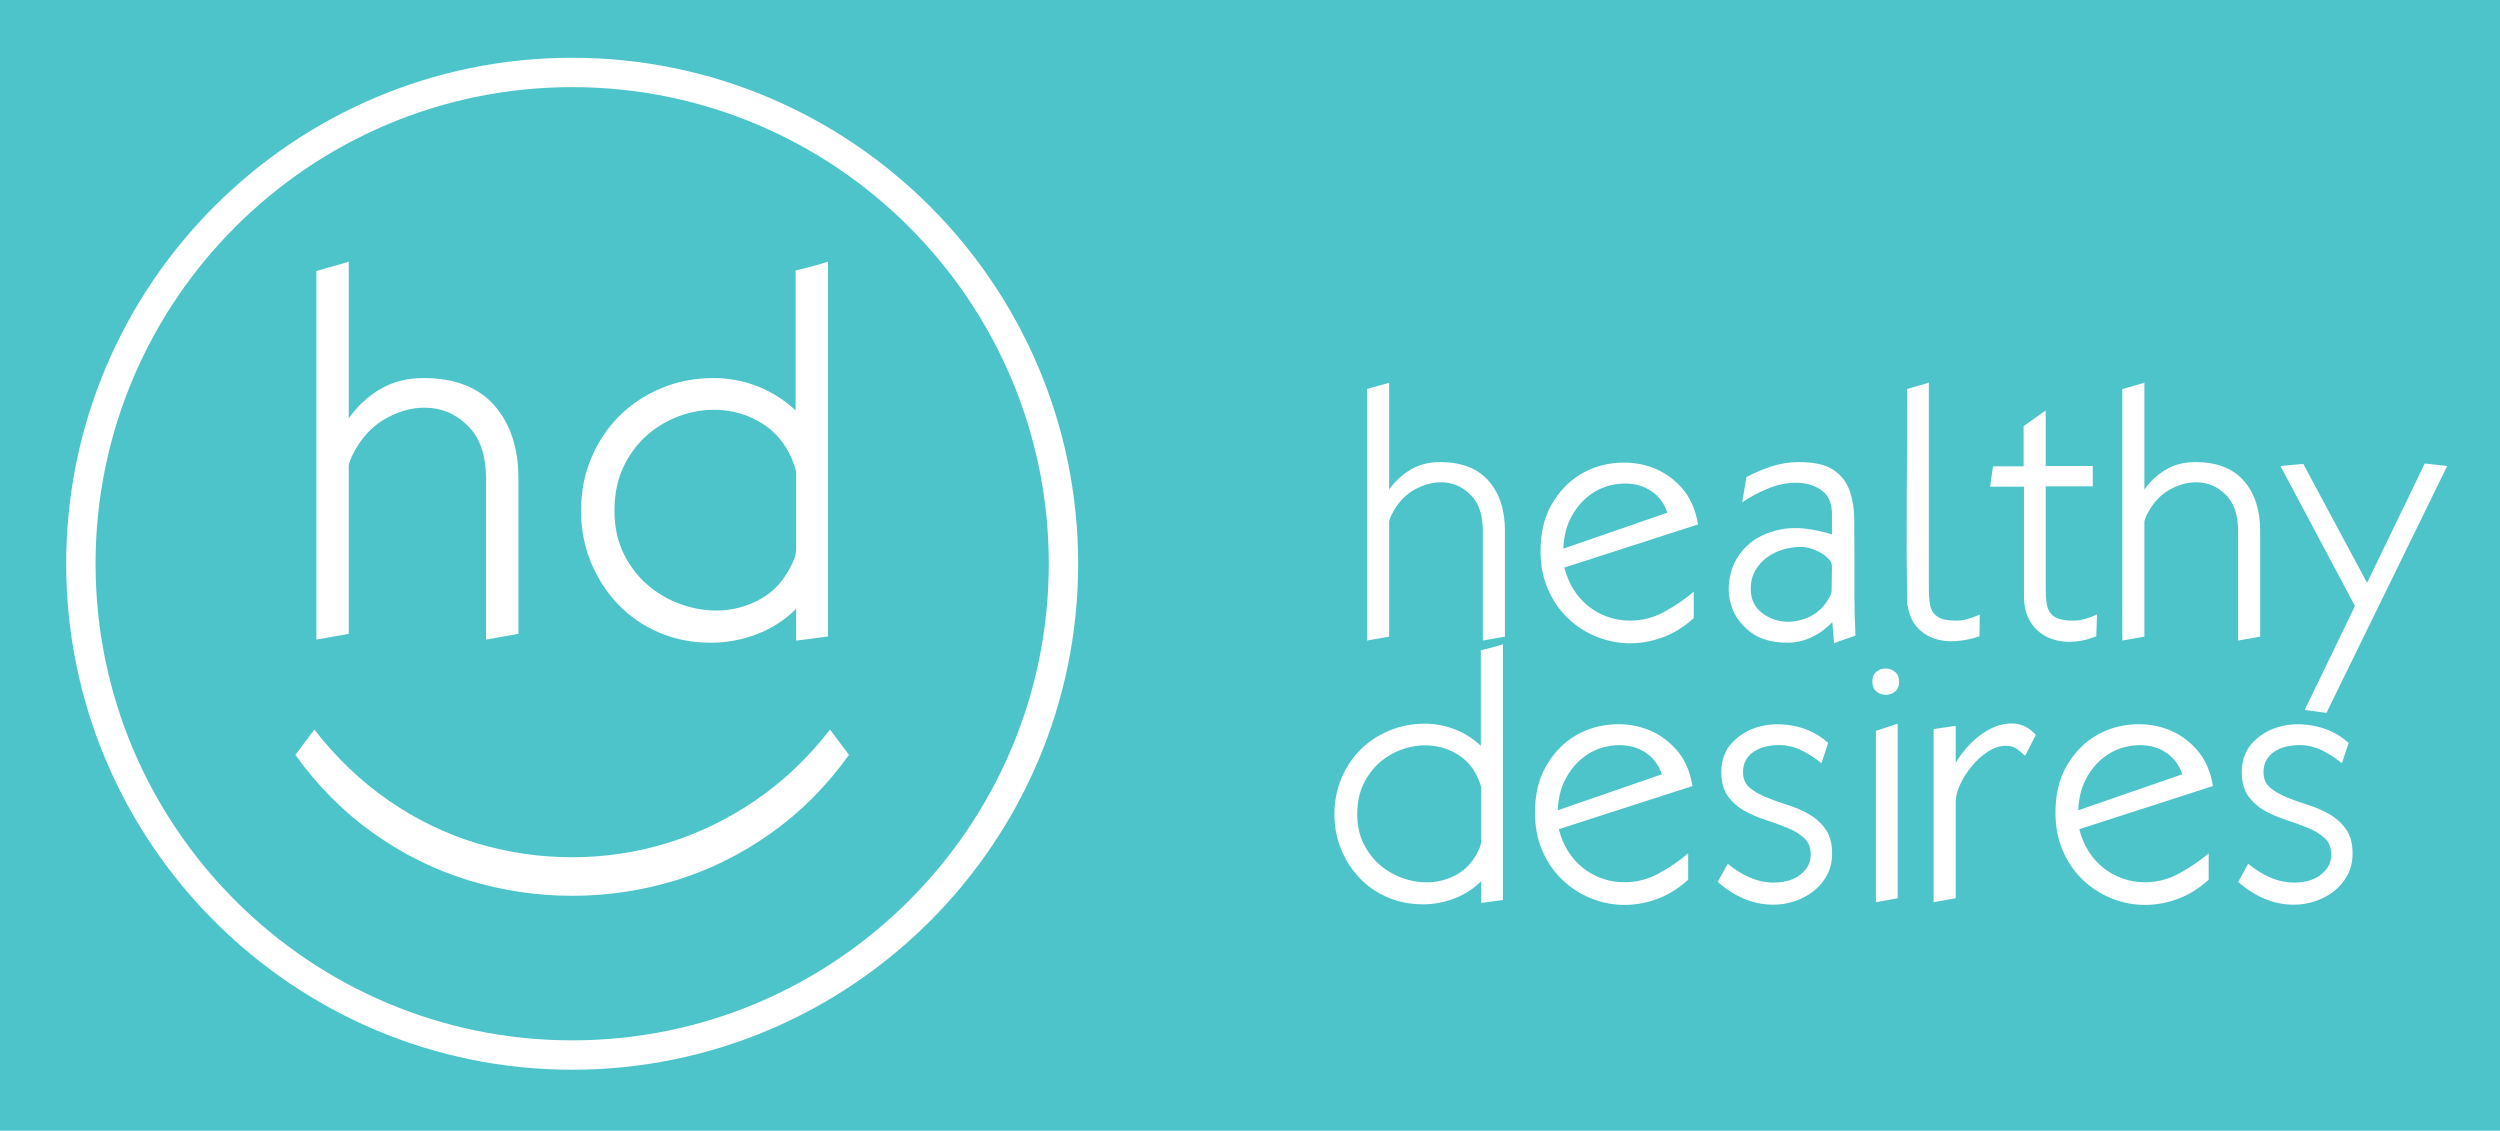
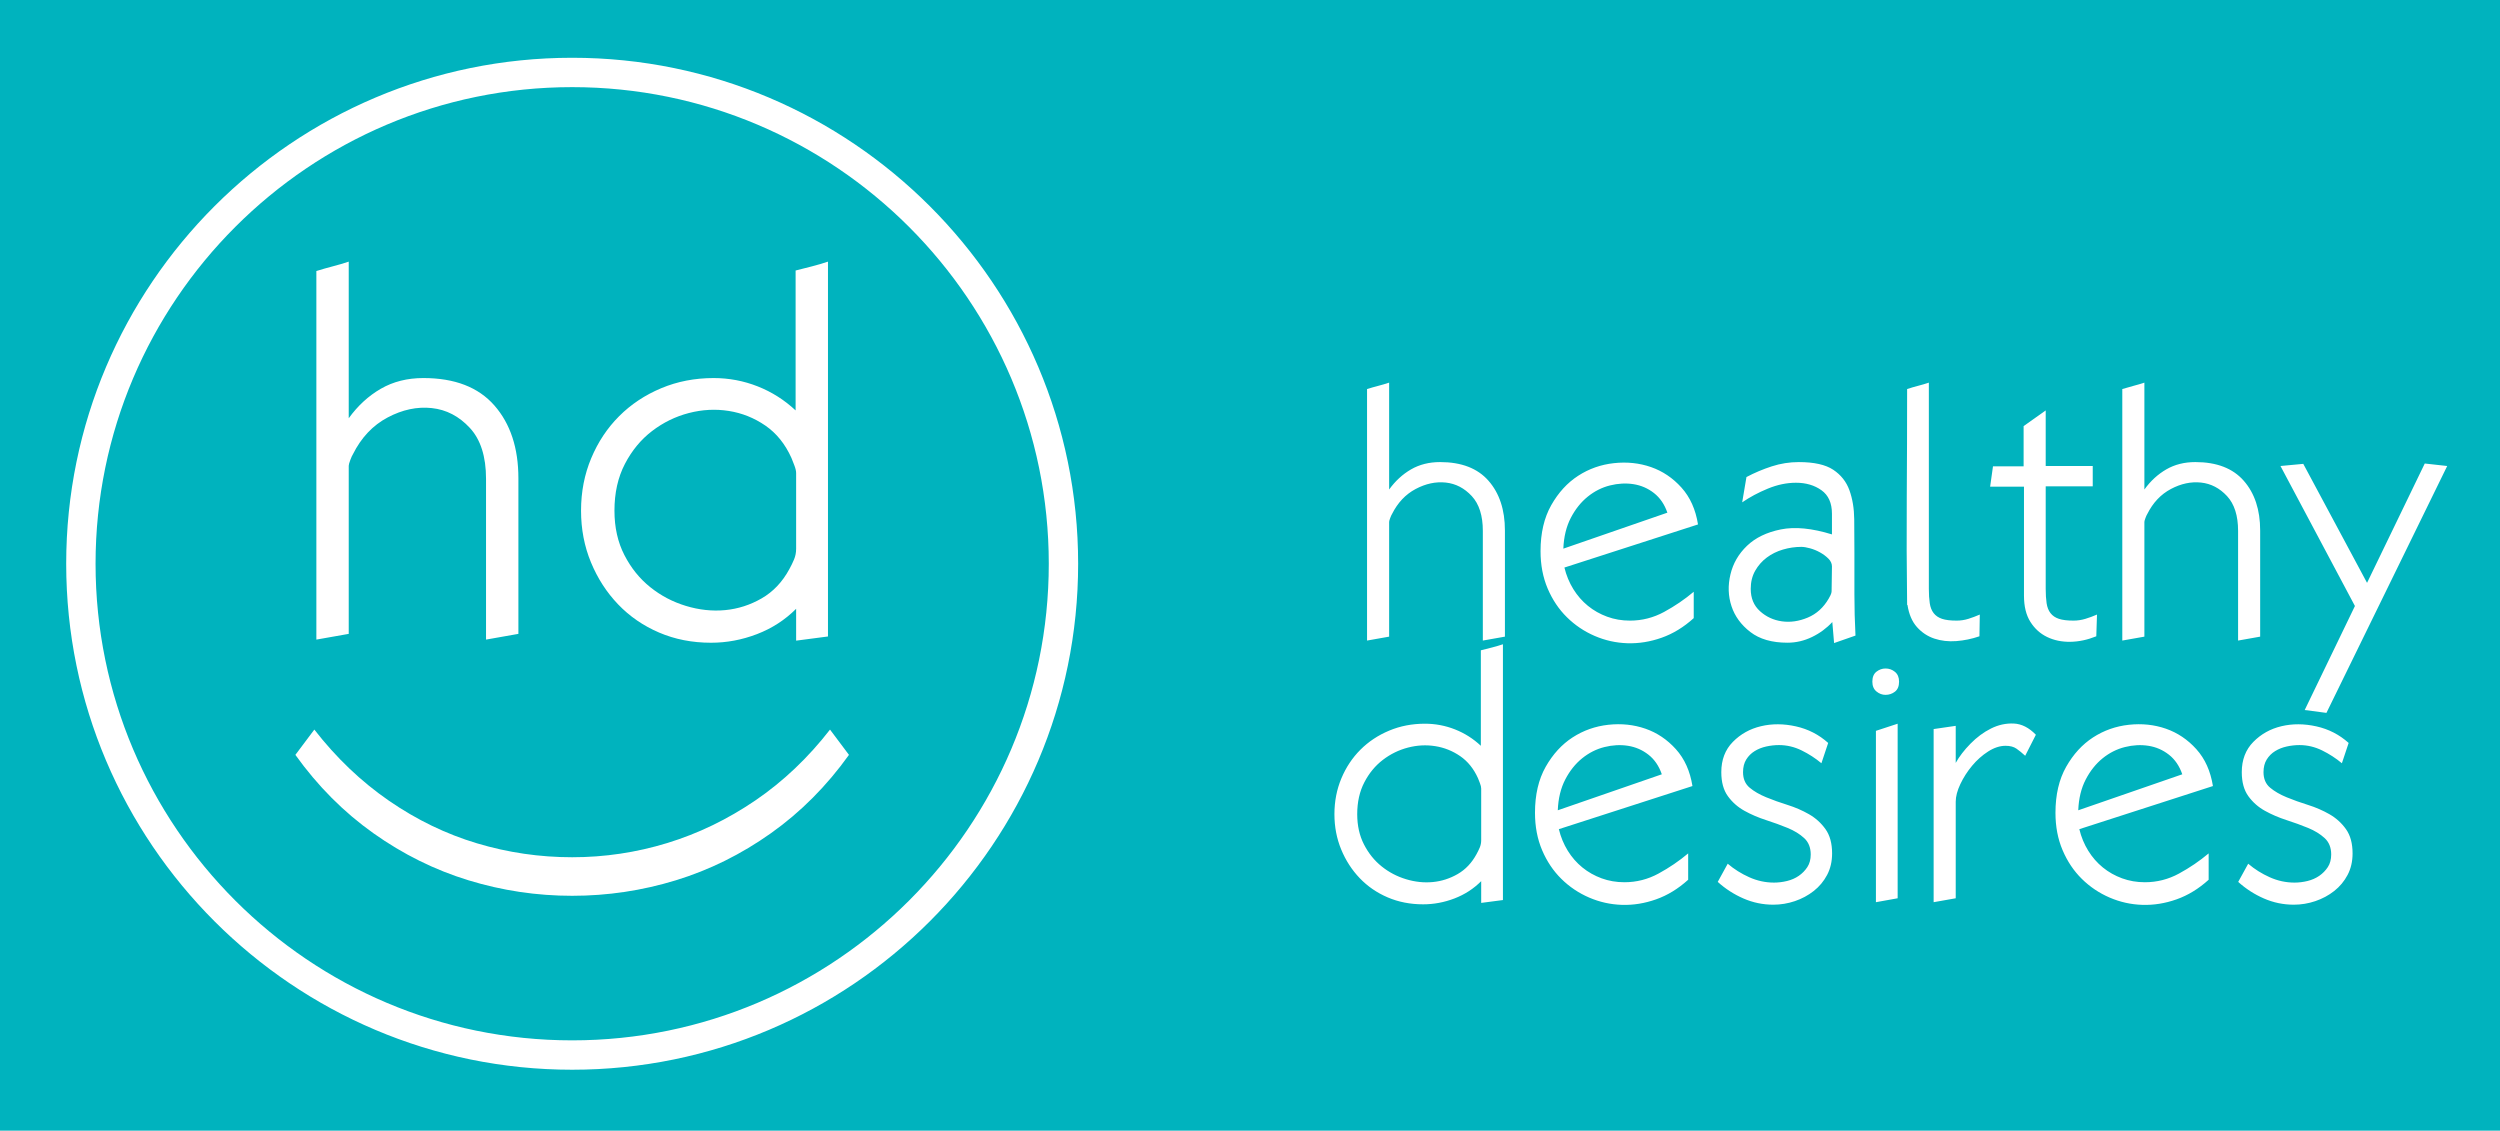
<svg xmlns="http://www.w3.org/2000/svg" viewBox="0 0 830 375.367" height="375.367" width="830" xml:space="preserve" version="1.1" id="svg2">
  <defs id="defs6" />
-   <path id="path14" style="fill:#4dc4c9;fill-opacity:1;fill-rule:nonzero;stroke:none" d="m 0,375.367 830,0 L 830,0 0,0 0,375.367 Z" />
+   <path id="path14" style="fill:#00b3be;fill-opacity:1;fill-rule:nonzero;stroke:none" d="m 0,375.367 830,0 L 830,0 0,0 0,375.367 Z" />
  <path id="path16" style="fill:#ffffff;fill-opacity:1;fill-rule:nonzero;stroke:none" d="m 492.3,212.668 0,-36.429 c 0,-5.045 -1.224,-8.889 -3.665,-11.533 -2.447,-2.64 -5.324,-4.139 -8.636,-4.495 -3.312,-0.353 -6.643,0.356 -9.995,2.129 -3.352,1.776 -5.973,4.553 -7.865,8.34 -0.16,0.235 -0.355,0.671 -0.591,1.3 -0.237,0.632 -0.355,1.065 -0.355,1.301 l 0,38.085 -7.333,1.301 0,-83.504 c 1.261,-0.393 2.501,-0.749 3.725,-1.064 1.221,-0.315 2.425,-0.669 3.608,-1.065 l 0,35.484 c 2.051,-2.84 4.475,-5.065 7.273,-6.683 2.799,-1.616 6.012,-2.425 9.639,-2.425 7.099,0 12.46,2.069 16.088,6.209 3.625,4.14 5.44,9.64 5.44,16.5 l 0,35.247 -7.333,1.301 z m 65.939,-50.801 c -2.88,-3.193 -6.251,-5.459 -10.112,-6.8 -3.865,-1.34 -7.965,-1.775 -12.303,-1.301 -4.336,0.473 -8.297,1.873 -11.885,4.199 -3.589,2.327 -6.565,5.579 -8.931,9.759 -2.365,4.179 -3.548,9.267 -3.548,15.256 0,4.576 0.788,8.716 2.364,12.42 1.58,3.708 3.707,6.883 6.389,9.52 2.679,2.643 5.756,4.713 9.224,6.211 3.471,1.497 7.097,2.308 10.883,2.425 3.784,0.119 7.569,-0.495 11.355,-1.833 3.785,-1.34 7.333,-3.507 10.644,-6.505 l 0,-8.753 c -2.997,2.525 -6.268,4.752 -9.816,6.684 -3.549,1.931 -7.333,2.897 -11.355,2.897 -2.681,0 -5.205,-0.432 -7.571,-1.301 -2.365,-0.865 -4.493,-2.071 -6.385,-3.608 -1.893,-1.536 -3.511,-3.389 -4.851,-5.557 -1.341,-2.169 -2.327,-4.555 -2.956,-7.156 l 44.353,-14.312 c -0.789,-4.968 -2.623,-9.049 -5.5,-12.243 m -39.209,20.284 c 0.159,-3.941 0.985,-7.349 2.484,-10.229 1.497,-2.877 3.371,-5.224 5.619,-7.036 2.247,-1.815 4.711,-3.057 7.393,-3.728 2.679,-0.668 5.281,-0.808 7.805,-0.413 2.521,0.395 4.791,1.38 6.801,2.956 2.009,1.579 3.488,3.748 4.436,6.505 l -34.539,11.945 z m 89.888,31.345 -0.589,-6.979 c -1.893,2.051 -4.14,3.707 -6.744,4.967 -2.6,1.26 -5.32,1.893 -8.16,1.893 -5.127,0 -9.224,-1.183 -12.301,-3.549 -3.073,-2.365 -5.163,-5.221 -6.265,-8.575 -1.107,-3.351 -1.225,-6.86 -0.356,-10.525 0.865,-3.668 2.699,-6.841 5.501,-9.521 2.796,-2.68 6.541,-4.496 11.235,-5.443 4.689,-0.947 10.347,-0.392 16.971,1.657 l 0,-6.86 c 0,-3.549 -1.164,-6.151 -3.488,-7.807 -2.327,-1.657 -5.144,-2.484 -8.456,-2.484 -3.075,0 -6.192,0.652 -9.344,1.952 -3.155,1.3 -5.992,2.819 -8.515,4.553 l 1.417,-8.397 c 2.681,-1.42 5.481,-2.603 8.399,-3.549 2.916,-0.945 5.913,-1.419 8.988,-1.419 5.045,0 8.852,0.848 11.415,2.543 2.561,1.697 4.355,3.964 5.383,6.801 1.023,2.839 1.556,6.053 1.595,9.639 0.04,3.589 0.06,7.275 0.06,11.06 l 0,13.837 c 0,4.495 0.119,9.069 0.356,13.72 l -7.1,2.485 z m -1.889,-28.033 c -0.792,-0.787 -1.716,-1.477 -2.78,-2.068 -1.065,-0.592 -2.169,-1.045 -3.313,-1.36 -1.144,-0.315 -2.109,-0.475 -2.897,-0.475 -2.052,0 -4.08,0.297 -6.091,0.888 -2.011,0.591 -3.805,1.477 -5.38,2.661 -1.58,1.181 -2.861,2.643 -3.847,4.375 -0.985,1.736 -1.477,3.747 -1.477,6.033 0,3.075 1.024,5.54 3.075,7.392 2.051,1.855 4.475,2.977 7.275,3.372 2.797,0.393 5.659,-0.019 8.575,-1.243 2.917,-1.221 5.245,-3.331 6.977,-6.328 0.159,-0.237 0.356,-0.609 0.593,-1.123 0.235,-0.513 0.353,-0.927 0.353,-1.244 0,-1.339 0.019,-2.72 0.06,-4.139 0.039,-1.42 0.057,-2.797 0.057,-4.14 0,-0.947 -0.393,-1.813 -1.18,-2.603 m 46.48,19.989 c -1.261,0.395 -2.563,0.592 -3.903,0.592 -2.052,0 -3.667,-0.197 -4.849,-0.592 -1.181,-0.393 -2.112,-1.024 -2.78,-1.892 -0.671,-0.868 -1.107,-1.969 -1.299,-3.313 -0.2,-1.339 -0.299,-2.913 -0.299,-4.729 l 0,-68.483 c -1.18,0.396 -2.384,0.751 -3.608,1.065 -1.221,0.315 -2.423,0.671 -3.605,1.064 0,12.064 -0.04,24.011 -0.12,35.837 -0.079,11.828 -0.039,23.775 0.12,35.837 l 0.119,0 c 0.471,3.077 1.517,5.521 3.133,7.335 1.615,1.813 3.549,3.095 5.796,3.844 2.247,0.748 4.672,1.023 7.273,0.828 2.603,-0.197 5.164,-0.731 7.687,-1.597 l 0.12,-7.215 c -1.263,0.552 -2.525,1.025 -3.785,1.419 m 42.463,5.796 c -2.92,1.181 -5.796,1.792 -8.636,1.832 -2.837,0.039 -5.401,-0.492 -7.687,-1.596 -2.289,-1.103 -4.14,-2.779 -5.56,-5.027 -1.419,-2.247 -2.128,-5.145 -2.128,-8.692 l 0,-36.193 -11.236,0 0.945,-6.743 10.171,0 0,-13.365 7.333,-5.203 0,18.451 15.615,0 0,6.741 -15.615,0 0,34.064 c 0,1.816 0.099,3.391 0.296,4.729 0.197,1.344 0.629,2.445 1.301,3.313 0.668,0.868 1.597,1.499 2.78,1.892 1.183,0.395 2.797,0.592 4.849,0.592 1.34,0 2.663,-0.197 3.961,-0.592 1.303,-0.393 2.583,-0.867 3.844,-1.419 l -0.235,7.215 z m 47.073,1.42 0,-36.429 c 0,-5.045 -1.225,-8.889 -3.667,-11.533 -2.447,-2.64 -5.323,-4.139 -8.635,-4.495 -3.312,-0.353 -6.644,0.356 -9.993,2.129 -3.353,1.776 -5.975,4.553 -7.867,8.34 -0.159,0.235 -0.355,0.671 -0.591,1.3 -0.237,0.632 -0.355,1.065 -0.355,1.301 l 0,38.085 -7.333,1.301 0,-83.504 c 1.26,-0.393 2.501,-0.749 3.724,-1.064 1.224,-0.315 2.425,-0.669 3.609,-1.065 l 0,35.484 c 2.048,-2.84 4.473,-5.065 7.273,-6.683 2.797,-1.616 6.011,-2.425 9.639,-2.425 7.097,0 12.459,2.069 16.085,6.209 3.628,4.14 5.441,9.64 5.441,16.5 l 0,35.247 -7.332,1.301 z m 29.332,24.011 -7.216,-0.948 16.677,-34.536 -24.72,-46.483 7.571,-0.709 21.171,39.504 19.163,-39.623 7.451,0.828 -40.096,81.967" />
  <path id="path18" style="fill:#ffffff;fill-opacity:1;fill-rule:nonzero;stroke:none" d="m 491.755,299.764 0,-7.215 c -2.523,2.524 -5.479,4.435 -8.869,5.736 -3.391,1.301 -6.86,1.951 -10.408,1.951 -4.259,0 -8.18,-0.769 -11.769,-2.305 -3.589,-1.537 -6.681,-3.665 -9.285,-6.387 -2.601,-2.721 -4.653,-5.893 -6.149,-9.521 -1.499,-3.627 -2.247,-7.529 -2.247,-11.709 0,-4.259 0.769,-8.22 2.305,-11.887 1.537,-3.667 3.645,-6.841 6.327,-9.523 2.681,-2.677 5.856,-4.789 9.524,-6.327 3.665,-1.539 7.627,-2.307 11.885,-2.307 3.469,0 6.801,0.632 9.996,1.893 3.192,1.261 6.049,3.075 8.575,5.44 l 0,-31.699 c 1.261,-0.315 2.501,-0.629 3.725,-0.945 1.22,-0.313 2.425,-0.669 3.608,-1.065 l 0,84.923 -7.217,0.947 z m 0,-37.967 c 0,-0.473 -0.137,-1.065 -0.413,-1.775 -0.276,-0.708 -0.493,-1.26 -0.649,-1.656 -1.42,-3.151 -3.392,-5.596 -5.913,-7.333 -2.525,-1.733 -5.284,-2.839 -8.28,-3.311 -2.999,-0.475 -6.015,-0.316 -9.048,0.472 -3.036,0.789 -5.816,2.151 -8.339,4.081 -2.525,1.932 -4.575,4.416 -6.149,7.452 -1.58,3.035 -2.368,6.563 -2.368,10.585 0,3.784 0.751,7.137 2.249,10.053 1.496,2.917 3.447,5.343 5.853,7.273 2.405,1.935 5.105,3.353 8.104,4.259 2.995,0.908 5.949,1.221 8.869,0.945 2.916,-0.275 5.677,-1.161 8.28,-2.66 2.601,-1.497 4.689,-3.707 6.268,-6.624 0.393,-0.709 0.749,-1.437 1.065,-2.188 0.313,-0.748 0.471,-1.556 0.471,-2.423 l 0,-17.152 z m 64.639,-13.069 c -2.879,-3.193 -6.251,-5.46 -10.112,-6.801 -3.864,-1.339 -7.967,-1.773 -12.301,-1.301 -4.337,0.473 -8.3,1.875 -11.887,4.199 -3.588,2.328 -6.565,5.581 -8.931,9.757 -2.365,4.181 -3.547,9.267 -3.547,15.259 0,4.573 0.788,8.715 2.364,12.417 1.579,3.709 3.707,6.883 6.388,9.524 2.679,2.643 5.755,4.712 9.224,6.208 3.471,1.497 7.099,2.307 10.881,2.424 3.784,0.12 7.571,-0.492 11.356,-1.833 3.784,-1.34 7.333,-3.507 10.644,-6.505 l 0,-8.751 c -2.997,2.523 -6.268,4.749 -9.817,6.681 -3.547,1.935 -7.332,2.897 -11.352,2.897 -2.684,0 -5.207,-0.432 -7.572,-1.3 -2.365,-0.867 -4.492,-2.069 -6.385,-3.608 -1.892,-1.537 -3.509,-3.388 -4.851,-5.557 -1.341,-2.168 -2.327,-4.555 -2.957,-7.156 l 44.355,-14.312 c -0.789,-4.967 -2.621,-9.048 -5.5,-12.241 m -39.209,20.284 c 0.157,-3.943 0.985,-7.351 2.484,-10.231 1.496,-2.879 3.371,-5.221 5.619,-7.037 2.248,-1.813 4.711,-3.055 7.392,-3.725 2.681,-0.671 5.284,-0.808 7.807,-0.415 2.523,0.396 4.789,1.38 6.801,2.956 2.011,1.579 3.488,3.747 4.436,6.504 l -34.539,11.948 z m 56.417,17.741 c 2.129,1.815 4.515,3.312 7.156,4.493 2.641,1.184 5.381,1.775 8.221,1.775 1.419,0 2.856,-0.177 4.316,-0.531 1.457,-0.357 2.76,-0.928 3.903,-1.715 1.141,-0.788 2.089,-1.756 2.837,-2.897 0.751,-1.144 1.125,-2.543 1.125,-4.2 0,-2.285 -0.729,-4.099 -2.188,-5.443 -1.459,-1.339 -3.293,-2.463 -5.5,-3.368 -2.208,-0.907 -4.595,-1.775 -7.156,-2.603 -2.563,-0.828 -4.949,-1.852 -7.156,-3.076 -2.208,-1.223 -4.04,-2.839 -5.499,-4.851 -1.461,-2.008 -2.189,-4.671 -2.189,-7.983 0,-4.099 1.28,-7.452 3.844,-10.052 2.561,-2.604 5.676,-4.337 9.344,-5.205 3.665,-0.868 7.531,-0.847 11.592,0.06 4.059,0.905 7.628,2.74 10.704,5.499 l -2.248,6.741 c -1.971,-1.655 -4.16,-3.073 -6.564,-4.257 -2.407,-1.183 -4.909,-1.775 -7.509,-1.775 -1.421,0 -2.84,0.159 -4.259,0.473 -1.419,0.316 -2.703,0.829 -3.845,1.539 -1.143,0.709 -2.069,1.636 -2.779,2.779 -0.709,1.144 -1.064,2.543 -1.064,4.199 0,2.209 0.728,3.923 2.188,5.147 1.457,1.224 3.289,2.285 5.5,3.192 2.207,0.908 4.572,1.756 7.096,2.543 2.523,0.789 4.889,1.816 7.096,3.076 2.208,1.263 4.04,2.919 5.501,4.968 1.459,2.052 2.187,4.729 2.187,8.043 0,2.681 -0.552,5.067 -1.656,7.155 -1.104,2.091 -2.583,3.865 -4.435,5.323 -1.855,1.46 -3.944,2.584 -6.268,3.371 -2.327,0.788 -4.712,1.183 -7.156,1.183 -3.472,0 -6.783,-0.691 -9.936,-2.069 -3.155,-1.377 -5.995,-3.212 -8.513,-5.5 l 3.309,-6.032 z m 55.532,-57.129 c -0.909,0.712 -1.953,1.067 -3.136,1.067 -1.104,0 -2.112,-0.373 -3.015,-1.124 -0.907,-0.748 -1.363,-1.833 -1.363,-3.252 0,-1.497 0.456,-2.603 1.363,-3.312 0.903,-0.709 1.911,-1.065 3.015,-1.065 1.183,0 2.227,0.375 3.136,1.124 0.904,0.751 1.357,1.833 1.357,3.253 0,1.497 -0.453,2.601 -1.357,3.309 m -6.328,69.903 0,-56.891 c 1.181,-0.393 2.384,-0.788 3.605,-1.181 1.224,-0.395 2.425,-0.788 3.608,-1.184 l 0,57.956 -7.213,1.3 z m 49.556,-48.611 c -1.027,-0.948 -1.993,-1.735 -2.897,-2.365 -0.908,-0.629 -2.111,-0.947 -3.609,-0.947 -1.889,0 -3.825,0.631 -5.796,1.893 -1.971,1.261 -3.745,2.839 -5.32,4.731 -1.58,1.893 -2.88,3.923 -3.904,6.089 -1.027,2.172 -1.536,4.123 -1.536,5.855 l 0,32.055 -7.333,1.3 0,-57.481 7.333,-1.065 0,12.301 c 1.18,-2.128 2.817,-4.259 4.907,-6.387 2.089,-2.129 4.356,-3.804 6.801,-5.028 2.443,-1.22 4.967,-1.773 7.571,-1.656 2.601,0.12 5.044,1.36 7.332,3.728 l -3.548,6.977 z m 56.831,-2.188 c -2.881,-3.193 -6.251,-5.46 -10.112,-6.801 -3.865,-1.339 -7.965,-1.773 -12.303,-1.301 -4.337,0.473 -8.3,1.875 -11.885,4.199 -3.589,2.328 -6.565,5.581 -8.931,9.757 -2.365,4.181 -3.548,9.267 -3.548,15.259 0,4.573 0.785,8.715 2.365,12.417 1.576,3.709 3.705,6.883 6.385,9.524 2.681,2.643 5.756,4.712 9.227,6.208 3.471,1.497 7.095,2.307 10.881,2.424 3.785,0.12 7.569,-0.492 11.356,-1.833 3.784,-1.34 7.333,-3.507 10.644,-6.505 l 0,-8.751 c -2.999,2.523 -6.269,4.749 -9.816,6.681 -3.549,1.935 -7.333,2.897 -11.355,2.897 -2.683,0 -5.205,-0.432 -7.571,-1.3 -2.365,-0.867 -4.496,-2.069 -6.387,-3.608 -1.893,-1.537 -3.509,-3.388 -4.849,-5.557 -1.343,-2.168 -2.328,-4.555 -2.959,-7.156 l 44.356,-14.312 c -0.789,-4.967 -2.623,-9.048 -5.5,-12.241 m -39.211,20.284 c 0.159,-3.943 0.985,-7.351 2.487,-10.231 1.496,-2.879 3.369,-5.221 5.616,-7.037 2.248,-1.813 4.712,-3.055 7.392,-3.725 2.68,-0.671 5.281,-0.808 7.808,-0.415 2.521,0.396 4.789,1.38 6.8,2.956 2.011,1.579 3.488,3.747 4.435,6.504 l -34.537,11.948 z m 56.419,17.741 c 2.128,1.815 4.512,3.312 7.155,4.493 2.641,1.184 5.383,1.775 8.22,1.775 1.42,0 2.856,-0.177 4.317,-0.531 1.459,-0.357 2.759,-0.928 3.904,-1.715 1.143,-0.788 2.088,-1.756 2.84,-2.897 0.748,-1.144 1.123,-2.543 1.123,-4.2 0,-2.285 -0.731,-4.099 -2.188,-5.443 -1.46,-1.339 -3.295,-2.463 -5.5,-3.368 -2.211,-0.907 -4.595,-1.775 -7.157,-2.603 -2.563,-0.828 -4.949,-1.852 -7.155,-3.076 -2.208,-1.223 -4.043,-2.839 -5.5,-4.851 -1.46,-2.008 -2.188,-4.671 -2.188,-7.983 0,-4.099 1.28,-7.452 3.844,-10.052 2.563,-2.604 5.677,-4.337 9.344,-5.205 3.667,-0.868 7.528,-0.847 11.591,0.06 4.06,0.905 7.629,2.74 10.704,5.499 l -2.247,6.741 c -1.973,-1.655 -4.16,-3.073 -6.564,-4.257 -2.407,-1.183 -4.911,-1.775 -7.512,-1.775 -1.419,0 -2.84,0.159 -4.257,0.473 -1.42,0.316 -2.701,0.829 -3.844,1.539 -1.145,0.709 -2.072,1.636 -2.78,2.779 -0.709,1.144 -1.064,2.543 -1.064,4.199 0,2.209 0.728,3.923 2.188,5.147 1.459,1.224 3.292,2.285 5.5,3.192 2.207,0.908 4.573,1.756 7.097,2.543 2.521,0.789 4.888,1.816 7.095,3.076 2.209,1.263 4.043,2.919 5.5,4.968 1.459,2.052 2.188,4.729 2.188,8.043 0,2.681 -0.552,5.067 -1.655,7.155 -1.104,2.091 -2.584,3.865 -4.435,5.323 -1.855,1.46 -3.944,2.584 -6.269,3.371 -2.328,0.788 -4.715,1.183 -7.156,1.183 -3.471,0 -6.781,-0.691 -9.935,-2.069 -3.156,-1.377 -5.993,-3.212 -8.517,-5.5 l 3.313,-6.032" />
  <path id="path20" style="fill:#ffffff;fill-opacity:1;fill-rule:nonzero;stroke:none" d="m 189.96,28.93 c -87.251,0 -158.235,70.985 -158.235,158.237 0,87.249 70.984,158.232 158.235,158.232 87.251,0 158.235,-70.983 158.235,-158.232 0,-87.252 -70.984,-158.237 -158.235,-158.237 z m 0,326.22 c -92.627,0 -167.983,-75.359 -167.983,-167.983 0,-92.628 75.356,-167.987 167.983,-167.987 92.627,0 167.984,75.359 167.984,167.987 0,92.624 -75.357,167.983 -167.984,167.983" />
  <path id="path22" style="fill:#ffffff;fill-opacity:1;fill-rule:nonzero;stroke:none" d="m 161.363,212.348 0,-53.384 c 0,-7.392 -1.793,-13.025 -5.372,-16.897 -3.584,-3.871 -7.801,-6.067 -12.653,-6.587 -4.853,-0.521 -9.736,0.52 -14.645,3.119 -4.913,2.601 -8.755,6.673 -11.527,12.22 -0.233,0.347 -0.52,0.984 -0.867,1.907 -0.348,0.927 -0.52,1.559 -0.52,1.905 l 0,55.812 -10.747,1.905 0,-122.367 c 1.847,-0.576 3.668,-1.095 5.461,-1.56 1.788,-0.46 3.551,-0.98 5.285,-1.559 l 0,51.997 c 3.004,-4.16 6.555,-7.423 10.659,-9.793 4.1,-2.367 8.809,-3.553 14.125,-3.553 10.4,0 18.257,3.033 23.573,9.1 5.312,6.067 7.973,14.125 7.973,24.177 l 0,51.652 -10.747,1.905 z m 102.953,0.347 0,-10.573 c -3.7,3.701 -8.032,6.5 -12.999,8.407 -4.969,1.907 -10.052,2.86 -15.252,2.86 -6.241,0 -11.989,-1.125 -17.247,-3.38 -5.259,-2.253 -9.792,-5.372 -13.607,-9.36 -3.813,-3.984 -6.819,-8.636 -9.013,-13.951 -2.196,-5.313 -3.292,-11.032 -3.292,-17.159 0,-6.241 1.127,-12.047 3.381,-17.42 2.252,-5.373 5.341,-10.024 9.271,-13.952 3.927,-3.928 8.58,-7.021 13.953,-9.272 5.373,-2.255 11.179,-3.381 17.419,-3.381 5.084,0 9.968,0.927 14.645,2.772 4.68,1.851 8.868,4.507 12.567,7.973 l 0,-46.449 c 1.848,-0.461 3.668,-0.923 5.461,-1.388 1.789,-0.46 3.552,-0.98 5.285,-1.559 l 0,124.447 -10.573,1.385 z m 0,-55.636 c 0,-0.692 -0.203,-1.56 -0.607,-2.6 -0.405,-1.041 -0.723,-1.847 -0.953,-2.425 -2.079,-4.621 -4.969,-8.204 -8.665,-10.748 -3.7,-2.539 -7.743,-4.16 -12.133,-4.852 -4.392,-0.695 -8.813,-0.461 -13.259,0.692 -4.449,1.157 -8.523,3.149 -12.22,5.981 -3.7,2.832 -6.701,6.471 -9.012,10.919 -2.313,4.449 -3.467,9.619 -3.467,15.513 0,5.545 1.097,10.459 3.293,14.732 2.192,4.276 5.052,7.831 8.579,10.659 3.524,2.833 7.481,4.913 11.873,6.24 4.391,1.331 8.723,1.792 13,1.387 4.273,-0.403 8.319,-1.704 12.131,-3.9 3.813,-2.196 6.875,-5.429 9.188,-9.705 0.576,-1.041 1.096,-2.108 1.56,-3.207 0.46,-1.097 0.692,-2.281 0.692,-3.553 l 0,-25.132" />
  <path id="path24" style="fill:#ffffff;fill-opacity:1;fill-rule:nonzero;stroke:none" d="m 104.357,242.224 c 7.275,9.369 15.527,17.237 24.757,23.605 9.231,6.361 18.989,11.083 29.268,14.161 10.281,3.075 20.807,4.616 31.577,4.616 10.769,0 21.296,-1.573 31.576,-4.721 10.281,-3.148 20.037,-7.869 29.271,-14.161 9.231,-6.296 17.483,-14.131 24.757,-23.5 l 6.293,8.393 c -7.413,10.348 -16.049,19.019 -25.911,26.015 -9.861,6.993 -20.389,12.204 -31.577,15.632 -11.192,3.425 -22.66,5.14 -34.409,5.14 -11.748,0 -23.22,-1.715 -34.408,-5.14 -11.193,-3.428 -21.717,-8.639 -31.577,-15.632 -9.861,-6.996 -18.497,-15.667 -25.911,-26.015 l 6.293,-8.393" />
</svg>
